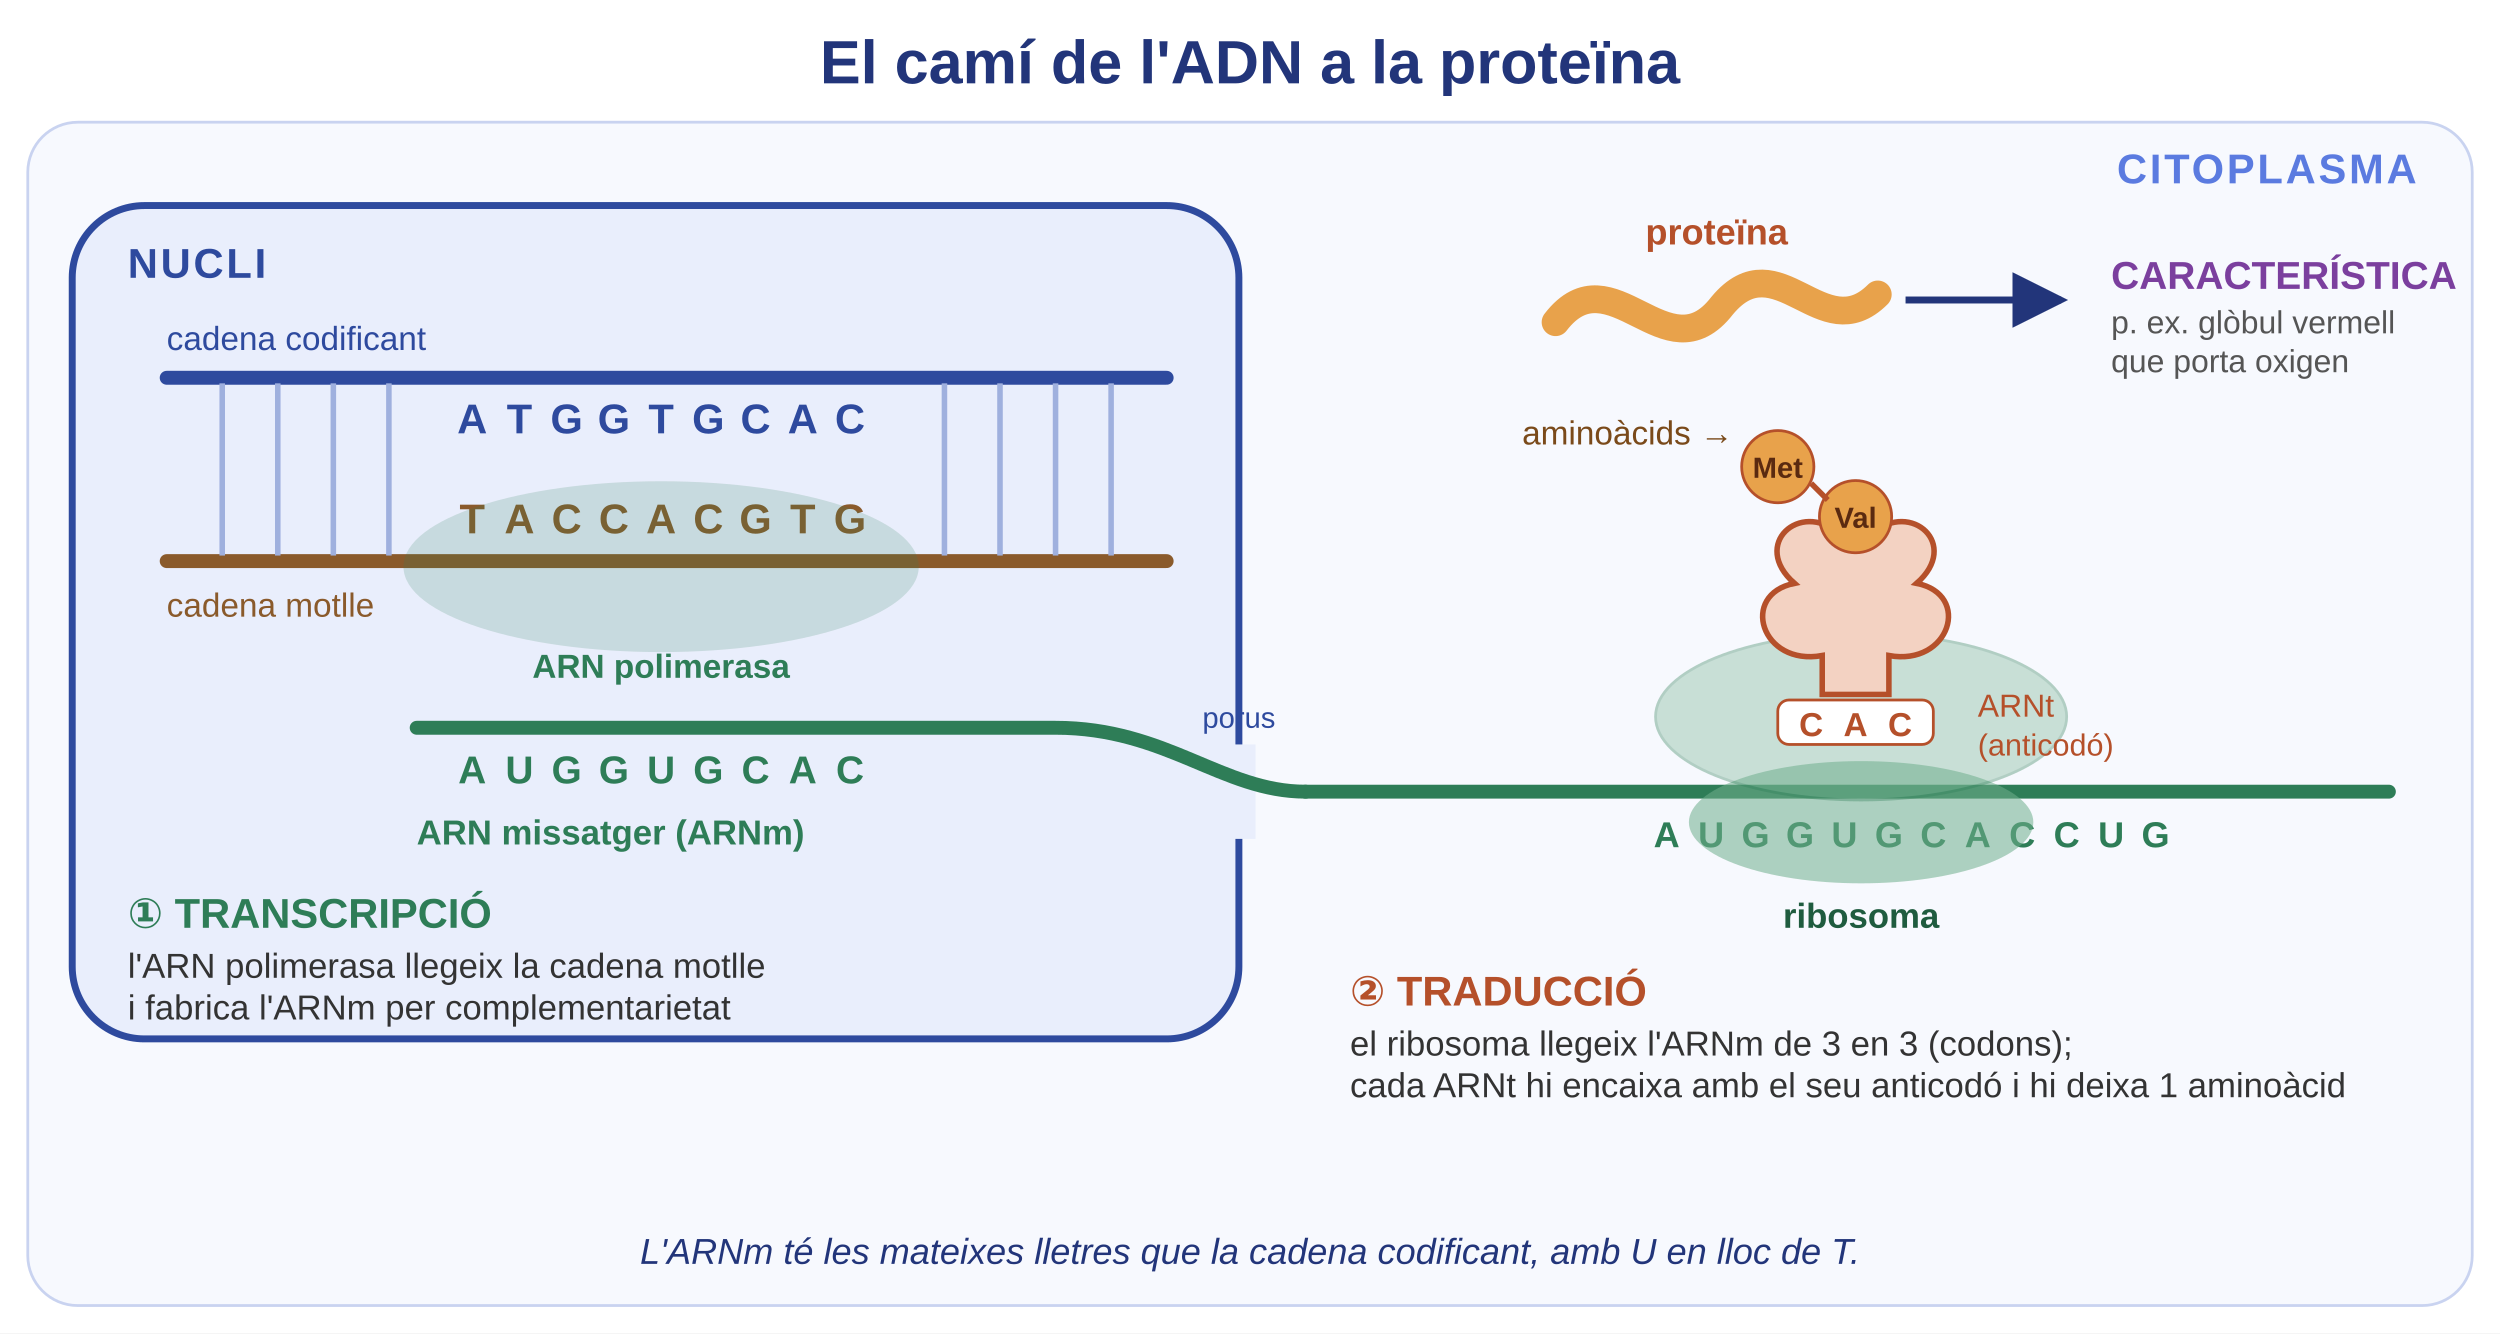
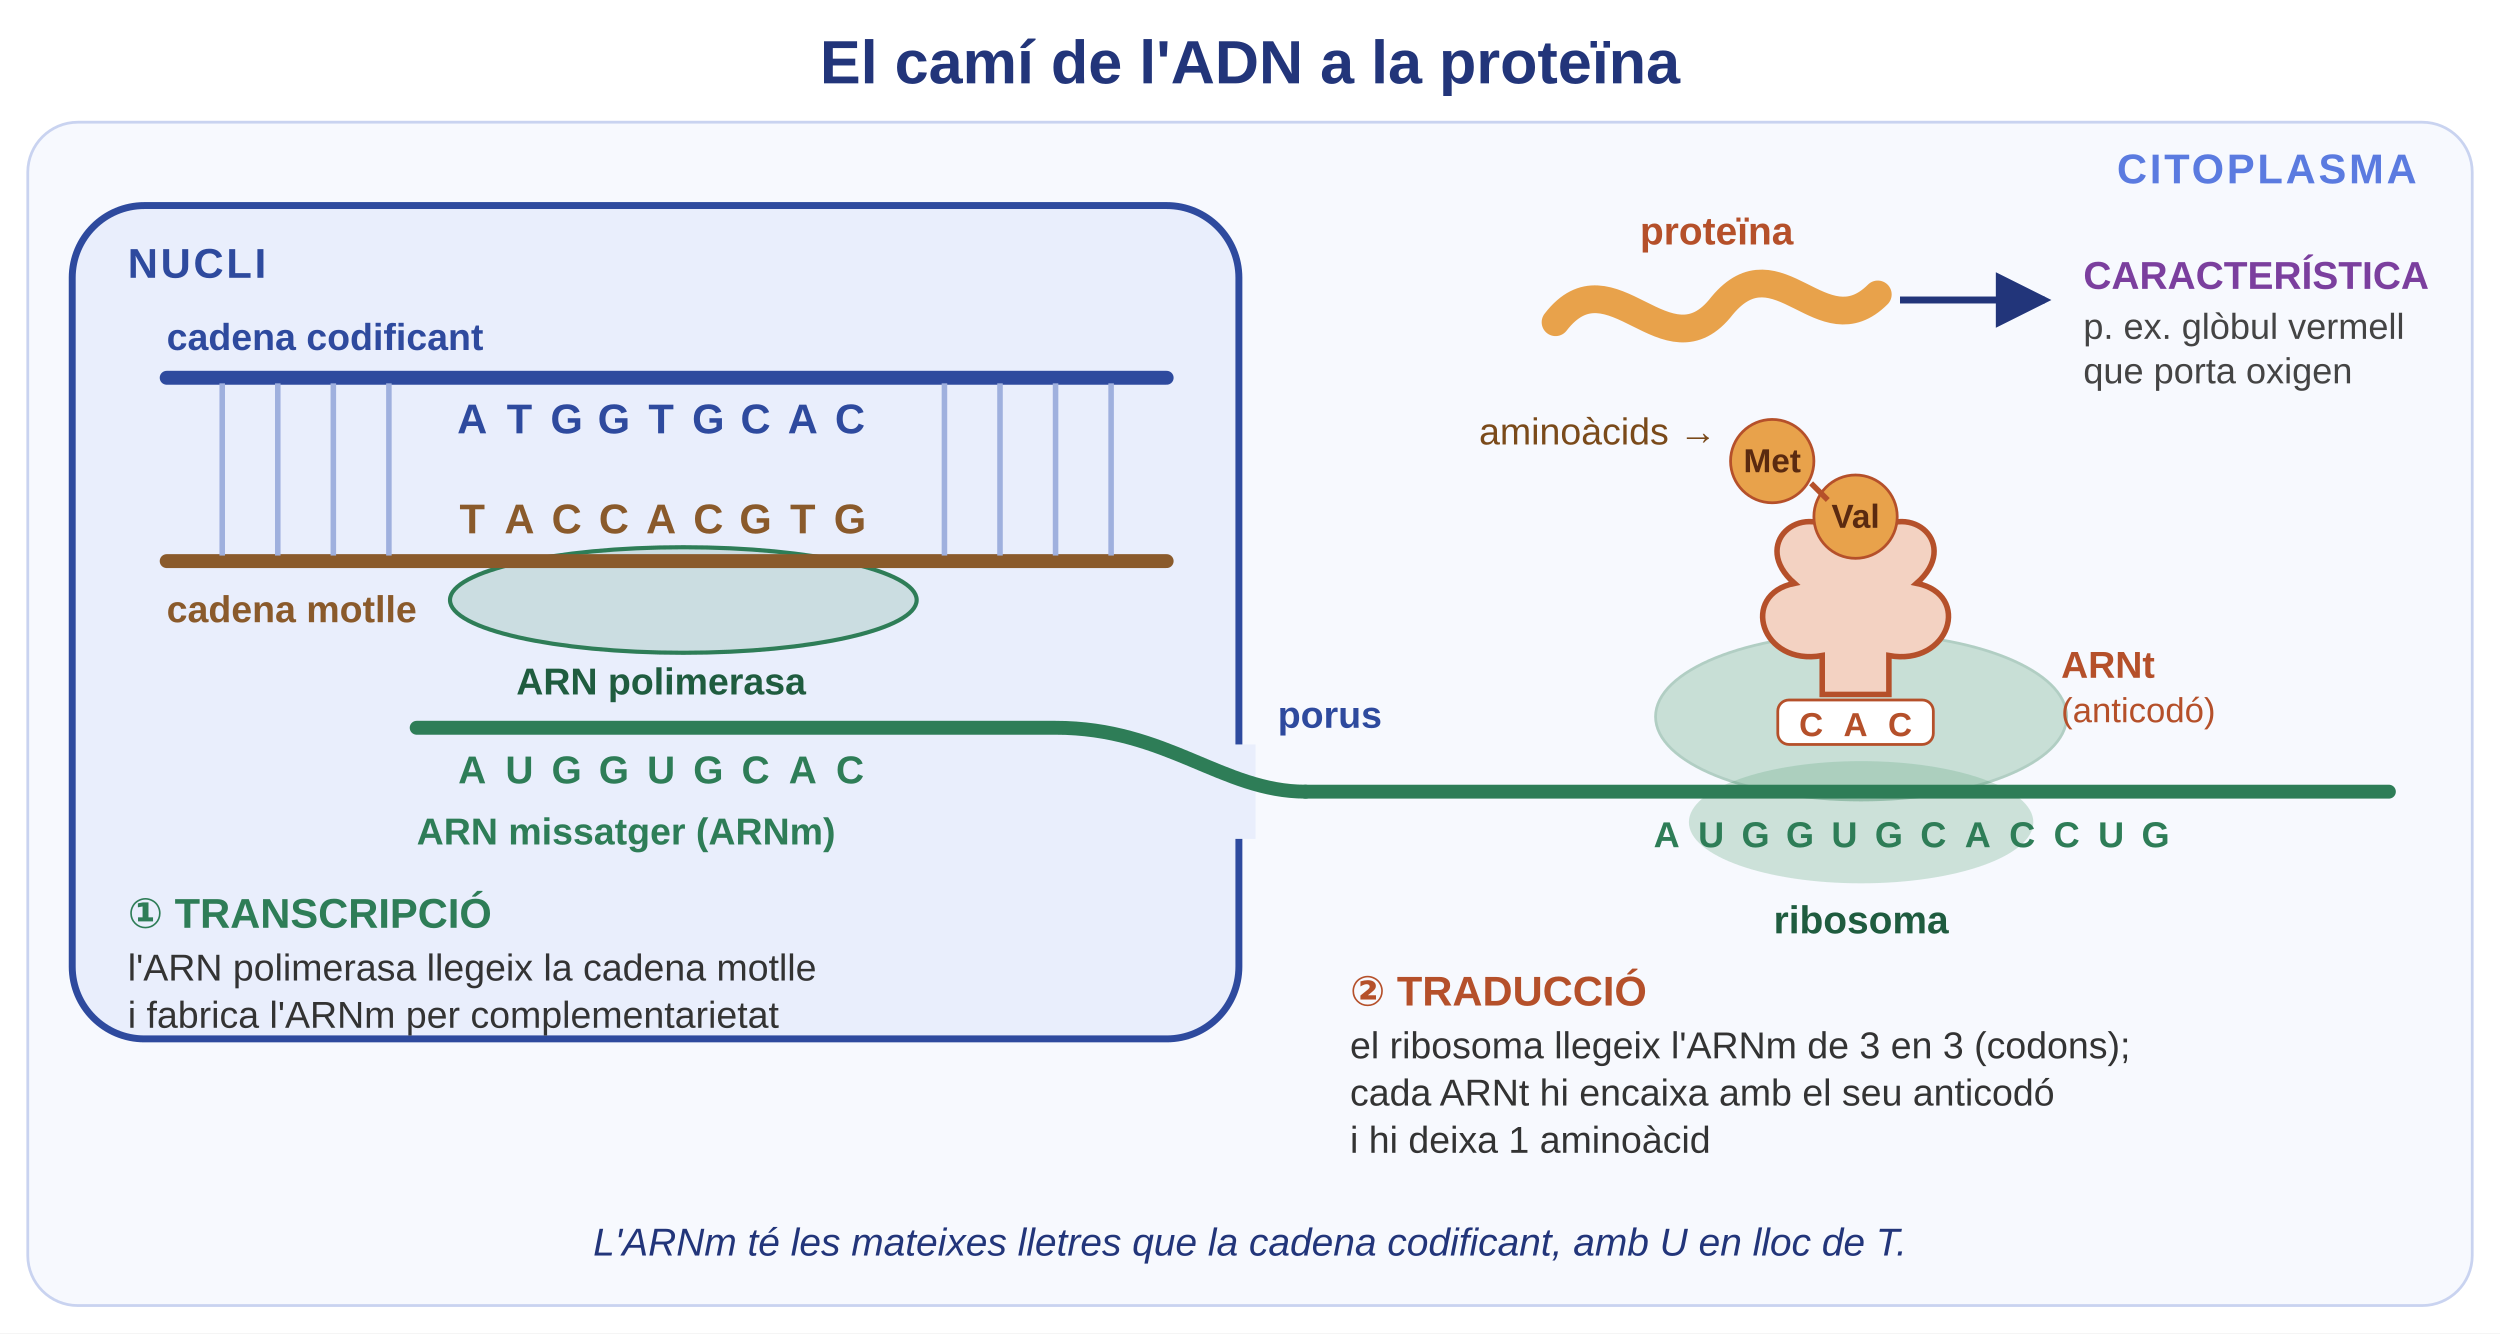
<svg xmlns="http://www.w3.org/2000/svg" viewBox="0 0 900 480" font-family="'Fira Sans Extra Condensed','Fira Sans Condensed','Segoe UI',Arial,sans-serif">
  <defs>
    <marker id="ar" markerWidth="10" markerHeight="10" refX="7" refY="4" orient="auto">
      <path d="M0,0 L8,4 L0,8 Z" fill="#22357A" />
    </marker>
  </defs>
  <rect width="900" height="480" fill="#fff" />
  <text x="450" y="30" text-anchor="middle" font-size="22" font-weight="700" fill="#22357A">El camí de l'ADN a la proteïna</text>
  <rect x="10" y="44" width="880" height="426" rx="18" fill="#f7f9fe" stroke="#c9d3f0" />
  <text x="870" y="66" text-anchor="end" font-size="15" font-weight="700" fill="#5B7BE0" letter-spacing="1">CITOPLASMA</text>
  <rect x="26" y="74" width="420" height="300" rx="26" fill="#e9eefc" stroke="#2E4A9E" stroke-width="2.5" stroke-dasharray="0" />
  <rect x="440" y="268" width="12" height="34" fill="#e9eefc" />
-   <text x="446" y="262" text-anchor="middle" font-size="10.5" fill="#2E4A9E">porus</text>
+   <text x="460" y="262" font-size="13.5" font-weight="700" fill="#2E4A9E">porus</text>
  <text x="46" y="100" font-size="15" font-weight="700" fill="#2E4A9E" letter-spacing="1">NUCLI</text>
-   <text x="60" y="126" font-size="12" fill="#2E4A9E">cadena codificant</text>
+   <ellipse cx="246" cy="216" rx="84" ry="19" fill="#2E7D57" fill-opacity=".16" stroke="#2E7D57" stroke-width="1.5" />
+   <text x="60" y="126" font-size="13.5" font-weight="700" fill="#2E4A9E">cadena codificant</text>
  <line x1="60" y1="136" x2="420" y2="136" stroke="#2E4A9E" stroke-width="5" stroke-linecap="round" />
  <text x="170" y="156" text-anchor="middle" font-size="15" font-weight="700" fill="#2E4A9E">A</text>
  <text x="187" y="156" text-anchor="middle" font-size="15" font-weight="700" fill="#2E4A9E">T</text>
  <text x="204" y="156" text-anchor="middle" font-size="15" font-weight="700" fill="#2E4A9E">G</text>
  <text x="221" y="156" text-anchor="middle" font-size="15" font-weight="700" fill="#2E4A9E">G</text>
  <text x="238" y="156" text-anchor="middle" font-size="15" font-weight="700" fill="#2E4A9E">T</text>
  <text x="255" y="156" text-anchor="middle" font-size="15" font-weight="700" fill="#2E4A9E">G</text>
  <text x="272" y="156" text-anchor="middle" font-size="15" font-weight="700" fill="#2E4A9E">C</text>
  <text x="289" y="156" text-anchor="middle" font-size="15" font-weight="700" fill="#2E4A9E">A</text>
  <text x="306" y="156" text-anchor="middle" font-size="15" font-weight="700" fill="#2E4A9E">C</text>
  <line x1="60" y1="202" x2="420" y2="202" stroke="#8a5a2b" stroke-width="5" stroke-linecap="round" />
  <text x="170" y="192" text-anchor="middle" font-size="15" font-weight="700" fill="#8a5a2b">T</text>
  <text x="187" y="192" text-anchor="middle" font-size="15" font-weight="700" fill="#8a5a2b">A</text>
  <text x="204" y="192" text-anchor="middle" font-size="15" font-weight="700" fill="#8a5a2b">C</text>
  <text x="221" y="192" text-anchor="middle" font-size="15" font-weight="700" fill="#8a5a2b">C</text>
  <text x="238" y="192" text-anchor="middle" font-size="15" font-weight="700" fill="#8a5a2b">A</text>
  <text x="255" y="192" text-anchor="middle" font-size="15" font-weight="700" fill="#8a5a2b">C</text>
  <text x="272" y="192" text-anchor="middle" font-size="15" font-weight="700" fill="#8a5a2b">G</text>
  <text x="289" y="192" text-anchor="middle" font-size="15" font-weight="700" fill="#8a5a2b">T</text>
  <text x="306" y="192" text-anchor="middle" font-size="15" font-weight="700" fill="#8a5a2b">G</text>
-   <text x="60" y="222" font-size="12" fill="#8a5a2b">cadena motlle</text>
+   <text x="60" y="224" font-size="13.5" font-weight="700" fill="#8a5a2b">cadena motlle</text>
  <line x1="80" y1="138" x2="80" y2="200" stroke="#9fb0de" stroke-width="2" />
  <line x1="100" y1="138" x2="100" y2="200" stroke="#9fb0de" stroke-width="2" />
  <line x1="120" y1="138" x2="120" y2="200" stroke="#9fb0de" stroke-width="2" />
  <line x1="140" y1="138" x2="140" y2="200" stroke="#9fb0de" stroke-width="2" />
  <line x1="340" y1="138" x2="340" y2="200" stroke="#9fb0de" stroke-width="2" />
  <line x1="360" y1="138" x2="360" y2="200" stroke="#9fb0de" stroke-width="2" />
  <line x1="380" y1="138" x2="380" y2="200" stroke="#9fb0de" stroke-width="2" />
  <line x1="400" y1="138" x2="400" y2="200" stroke="#9fb0de" stroke-width="2" />
-   <ellipse cx="238" cy="204" rx="92" ry="30" fill="#2E7D57" opacity=".18" stroke="#2E7D57" stroke-width="1.5" />
-   <text x="238" y="244" text-anchor="middle" font-size="12" font-weight="700" fill="#2E7D57">ARN polimerasa</text>
+   <text x="238" y="250" text-anchor="middle" font-size="13.5" font-weight="700" fill="#1f5c3f">ARN polimerasa</text>
  <path d="M150 262 C 220 262, 300 262, 380 262 C 420 262, 440 285, 470 285" fill="none" stroke="#2E7D57" stroke-width="5" stroke-linecap="round" />
  <text x="170" y="282" text-anchor="middle" font-size="14" font-weight="700" fill="#2E7D57">A</text>
  <text x="187" y="282" text-anchor="middle" font-size="14" font-weight="700" fill="#2E7D57">U</text>
  <text x="204" y="282" text-anchor="middle" font-size="14" font-weight="700" fill="#2E7D57">G</text>
  <text x="221" y="282" text-anchor="middle" font-size="14" font-weight="700" fill="#2E7D57">G</text>
  <text x="238" y="282" text-anchor="middle" font-size="14" font-weight="700" fill="#2E7D57">U</text>
  <text x="255" y="282" text-anchor="middle" font-size="14" font-weight="700" fill="#2E7D57">G</text>
  <text x="272" y="282" text-anchor="middle" font-size="14" font-weight="700" fill="#2E7D57">C</text>
  <text x="289" y="282" text-anchor="middle" font-size="14" font-weight="700" fill="#2E7D57">A</text>
  <text x="306" y="282" text-anchor="middle" font-size="14" font-weight="700" fill="#2E7D57">C</text>
-   <text x="150" y="304" font-size="12.5" font-weight="700" fill="#2E7D57">ARN missatger (ARNm)</text>
+   <text x="150" y="304" font-size="13.5" font-weight="700" fill="#2E7D57">ARN missatger (ARNm)</text>
  <text x="46" y="334" font-size="15" font-weight="800" fill="#2E7D57">① TRANSCRIPCIÓ</text>
-   <text x="46" y="352" font-size="12.5" fill="#333">l'ARN polimerasa llegeix la cadena motlle</text>
-   <text x="46" y="367" font-size="12.5" fill="#333">i fabrica l'ARNm per complementarietat</text>
+   <text x="46" y="353" font-size="13.5" fill="#333">l'ARN polimerasa llegeix la cadena motlle</text>
+   <text x="46" y="370" font-size="13.5" fill="#333">i fabrica l'ARNm per complementarietat</text>
+   <ellipse cx="670" cy="296" rx="62" ry="22" fill="#6fae8c" opacity=".32" />
+   <ellipse cx="670" cy="258" rx="74" ry="30" fill="#6fae8c" opacity=".35" stroke="#2E7D57" />
  <line x1="470" y1="285" x2="860" y2="285" stroke="#2E7D57" stroke-width="5" stroke-linecap="round" />
  <text x="600" y="305" text-anchor="middle" font-size="13" font-weight="700" fill="#2E7D57">A</text>
  <text x="616" y="305" text-anchor="middle" font-size="13" font-weight="700" fill="#2E7D57">U</text>
  <text x="632" y="305" text-anchor="middle" font-size="13" font-weight="700" fill="#2E7D57">G</text>
  <text x="648" y="305" text-anchor="middle" font-size="13" font-weight="700" fill="#2E7D57">G</text>
  <text x="664" y="305" text-anchor="middle" font-size="13" font-weight="700" fill="#2E7D57">U</text>
  <text x="680" y="305" text-anchor="middle" font-size="13" font-weight="700" fill="#2E7D57">G</text>
  <text x="696" y="305" text-anchor="middle" font-size="13" font-weight="700" fill="#2E7D57">C</text>
  <text x="712" y="305" text-anchor="middle" font-size="13" font-weight="700" fill="#2E7D57">A</text>
  <text x="728" y="305" text-anchor="middle" font-size="13" font-weight="700" fill="#2E7D57">C</text>
  <text x="744" y="305" text-anchor="middle" font-size="13" font-weight="700" fill="#2E7D57">C</text>
  <text x="760" y="305" text-anchor="middle" font-size="13" font-weight="700" fill="#2E7D57">U</text>
  <text x="776" y="305" text-anchor="middle" font-size="13" font-weight="700" fill="#2E7D57">G</text>
-   <ellipse cx="670" cy="296" rx="62" ry="22" fill="#6fae8c" opacity=".55" />
-   <ellipse cx="670" cy="258" rx="74" ry="30" fill="#6fae8c" opacity=".35" stroke="#2E7D57" />
-   <text x="670" y="334" text-anchor="middle" font-size="12.5" font-weight="700" fill="#1f5c3f">ribosoma</text>
+   <text x="670" y="336" text-anchor="middle" font-size="14" font-weight="700" fill="#1f5c3f">ribosoma</text>
  <g>
    <path d="M656 250 L656 236 C 634 240, 626 214, 646 210 C 630 196, 648 180, 662 192 L 674 192 C 688 180, 706 196, 690 210 C 710 214, 702 240, 680 236 L680 250 Z" fill="#f3d2c2" stroke="#B5502A" stroke-width="2" />
    <line x1="668" y1="192" x2="668" y2="199" stroke="#B5502A" stroke-width="2" />
    <rect x="640" y="252" width="56" height="16" rx="4" fill="#fff" stroke="#B5502A" />
    <text x="652" y="265" text-anchor="middle" font-size="12" font-weight="700" fill="#B5502A">C</text>
    <text x="668" y="265" text-anchor="middle" font-size="12" font-weight="700" fill="#B5502A">A</text>
    <text x="684" y="265" text-anchor="middle" font-size="12" font-weight="700" fill="#B5502A">C</text>
-     <circle cx="668" cy="186" r="13" fill="#e8a24b" stroke="#b5502a" />
-     <text x="668" y="190" text-anchor="middle" font-size="10.5" font-weight="700" fill="#5a2a10">Val</text>
+     <circle cx="668" cy="186" r="15" fill="#e8a24b" stroke="#b5502a" />
+     <text x="668" y="190" text-anchor="middle" font-size="12" font-weight="700" fill="#5a2a10">Val</text>
  </g>
-   <text x="712" y="258" font-size="11.5" fill="#B5502A">ARNt</text>
-   <text x="712" y="272" font-size="11" fill="#B5502A">(anticodó)</text>
-   <circle cx="640" cy="168" r="13" fill="#e8a24b" stroke="#b5502a" />
-   <text x="640" y="172" text-anchor="middle" font-size="10.5" font-weight="700" fill="#5a2a10">Met</text>
+   <text x="742" y="244" font-size="13.5" font-weight="700" fill="#B5502A">ARNt</text>
+   <text x="742" y="260" font-size="12.5" fill="#B5502A">(anticodó)</text>
+   <circle cx="638" cy="166" r="15" fill="#e8a24b" stroke="#b5502a" />
+   <text x="638" y="170" text-anchor="middle" font-size="12" font-weight="700" fill="#5a2a10">Met</text>
  <line x1="652" y1="174" x2="658" y2="180" stroke="#b5502a" stroke-width="2" />
-   <text x="624" y="160" text-anchor="end" font-size="12" fill="#7a4a1a">aminoàcids →</text>
+   <text x="618" y="160" text-anchor="end" font-size="13.5" fill="#7a4a1a">aminoàcids →</text>
  <text x="486" y="362" font-size="15" font-weight="800" fill="#B5502A">② TRADUCCIÓ</text>
-   <text x="486" y="380" font-size="12.5" fill="#333">el ribosoma llegeix l'ARNm de 3 en 3 (codons);</text>
-   <text x="486" y="395" font-size="12.5" fill="#333">cada ARNt hi encaixa amb el seu anticodó i hi deixa 1 aminoàcid</text>
+   <text x="486" y="381" font-size="13.5" fill="#333">el ribosoma llegeix l'ARNm de 3 en 3 (codons);</text>
+   <text x="486" y="398" font-size="13.5" fill="#333">cada ARNt hi encaixa amb el seu anticodó</text>
+   <text x="486" y="415" font-size="13.5" fill="#333">i hi deixa 1 aminoàcid</text>
  <g transform="translate(560,96)">
    <path d="M0 20 C 20 -6, 40 40, 60 14 C 80 -10, 96 30, 116 10" fill="none" stroke="#e8a24b" stroke-width="10" stroke-linecap="round" />
-     <text x="58" y="-8" text-anchor="middle" font-size="13" font-weight="700" fill="#B5502A">proteïna</text>
+     <text x="58" y="-8" text-anchor="middle" font-size="14" font-weight="700" fill="#B5502A">proteïna</text>
  </g>
-   <line x1="686" y1="108" x2="742" y2="108" stroke="#22357A" stroke-width="2.5" marker-end="url(#ar)" />
-   <text x="760" y="104" font-size="14" font-weight="800" fill="#7B3F9E">CARACTERÍSTICA</text>
-   <text x="760" y="120" font-size="11.5" fill="#555">p. ex. glòbul vermell</text>
-   <text x="760" y="134" font-size="11.5" fill="#555">que porta oxigen</text>
-   <text x="450" y="455" text-anchor="middle" font-size="13" fill="#22357A" font-style="italic">L'ARNm té les mateixes lletres que la cadena codificant, amb U en lloc de T.</text>
+   <line x1="684" y1="108" x2="736" y2="108" stroke="#22357A" stroke-width="2.5" marker-end="url(#ar)" />
+   <text x="750" y="104" font-size="14" font-weight="800" fill="#7B3F9E">CARACTERÍSTICA</text>
+   <text x="750" y="122" font-size="13" fill="#444">p. ex. glòbul vermell</text>
+   <text x="750" y="138" font-size="13" fill="#444">que porta oxigen</text>
+   <text x="450" y="452" text-anchor="middle" font-size="14" fill="#22357A" font-style="italic">L'ARNm té les mateixes lletres que la cadena codificant, amb U en lloc de T.</text>
</svg>
